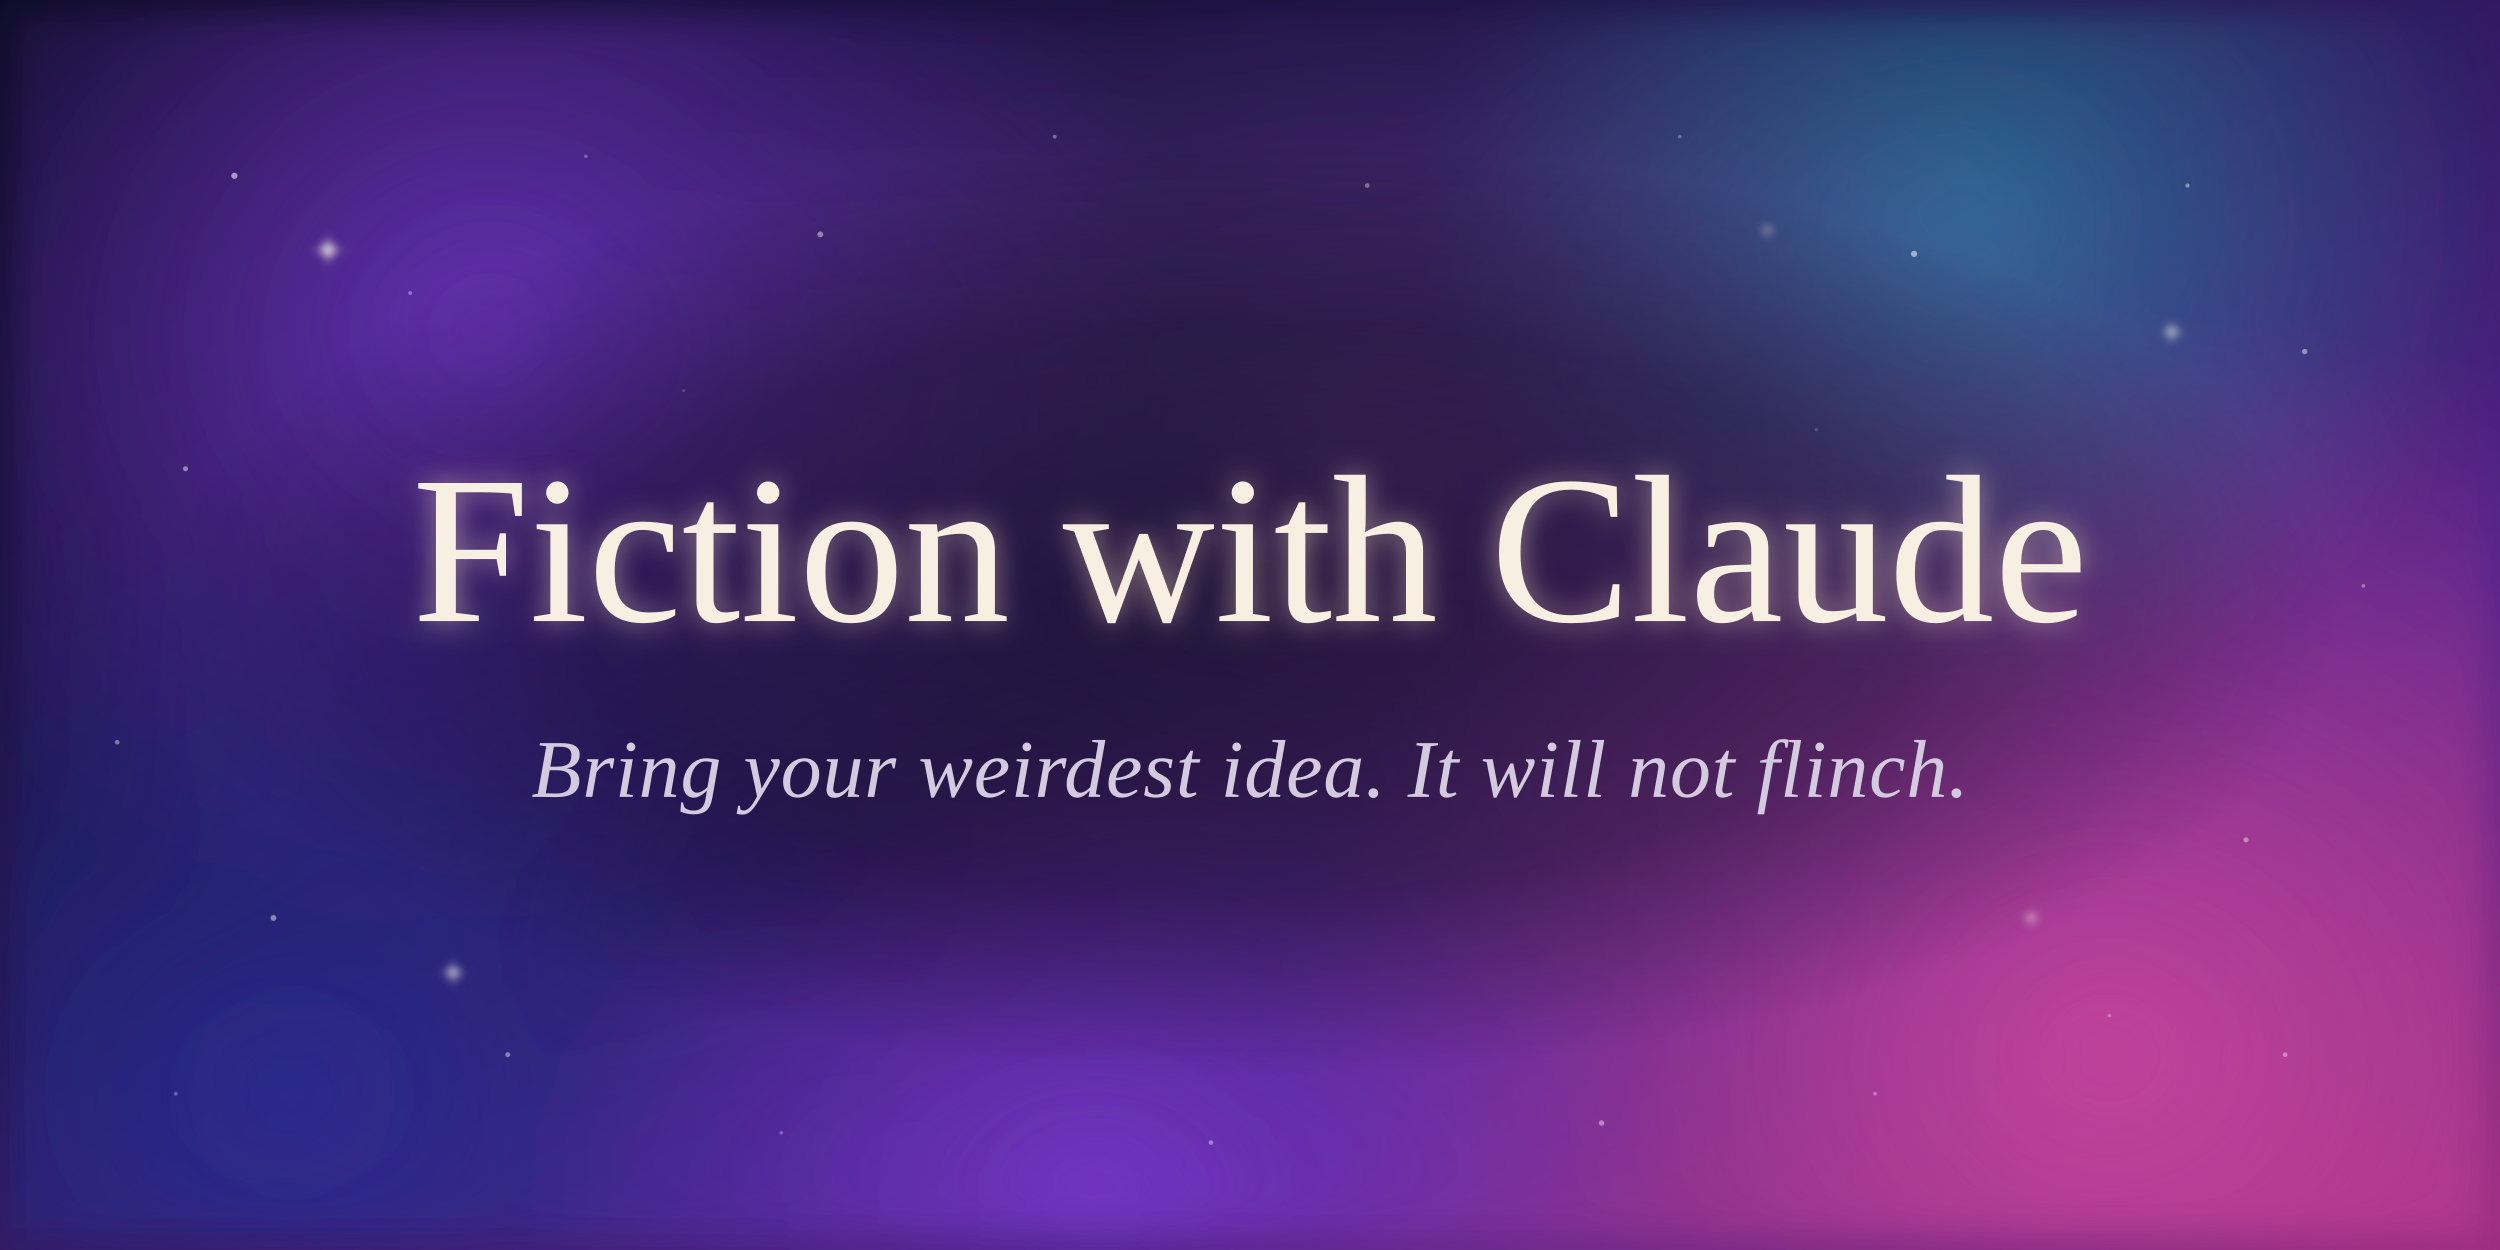
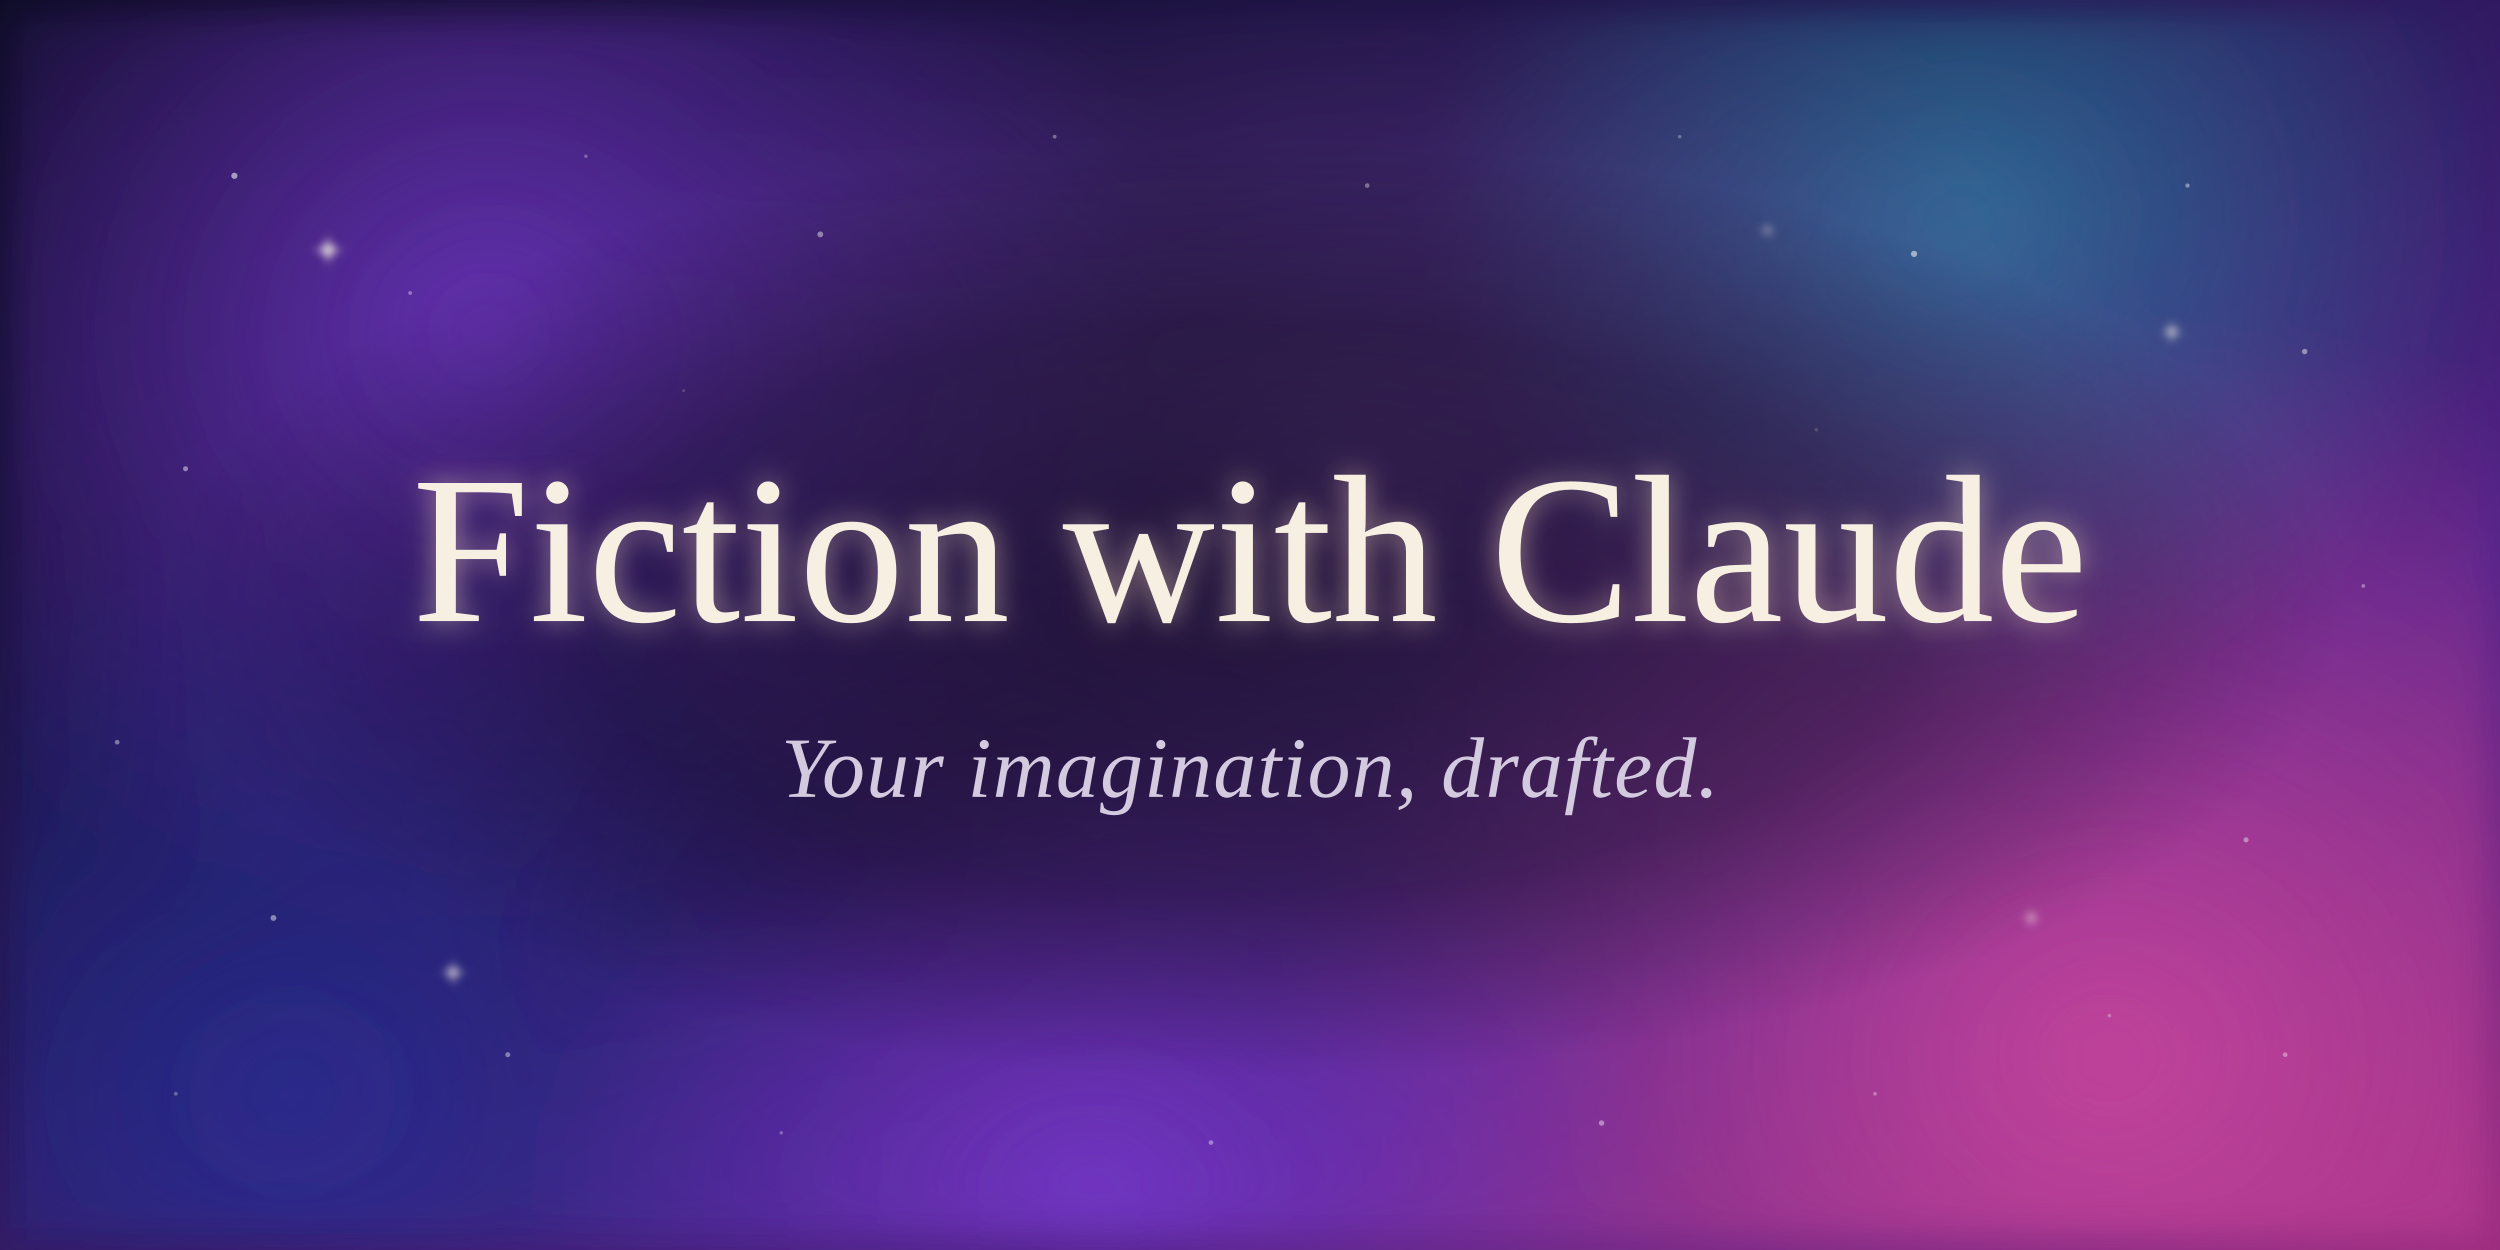
<svg xmlns="http://www.w3.org/2000/svg" width="1280" height="640" viewBox="0 0 1280 640">
  <defs>
    <linearGradient id="bg" x1="0" y1="0" x2="1" y2="1">
      <stop offset="0" stop-color="#0c0a24" />
      <stop offset="0.42" stop-color="#241653" />
      <stop offset="0.72" stop-color="#532389" />
      <stop offset="1" stop-color="#9b2c7d" />
    </linearGradient>
    <radialGradient id="blobViolet" cx="0.5" cy="0.5" r="0.5">
      <stop offset="0" stop-color="#7b3ad6" stop-opacity="0.75" />
      <stop offset="1" stop-color="#7b3ad6" stop-opacity="0" />
    </radialGradient>
    <radialGradient id="blobMagenta" cx="0.5" cy="0.5" r="0.5">
      <stop offset="0" stop-color="#d44aa0" stop-opacity="0.8" />
      <stop offset="1" stop-color="#d44aa0" stop-opacity="0" />
    </radialGradient>
    <radialGradient id="blobCyan" cx="0.5" cy="0.5" r="0.5">
      <stop offset="0" stop-color="#2fb6c9" stop-opacity="0.5" />
      <stop offset="1" stop-color="#2fb6c9" stop-opacity="0" />
    </radialGradient>
    <radialGradient id="blobBlue" cx="0.5" cy="0.5" r="0.5">
      <stop offset="0" stop-color="#2536a8" stop-opacity="0.6" />
      <stop offset="1" stop-color="#2536a8" stop-opacity="0" />
    </radialGradient>
    <radialGradient id="blobRose" cx="0.5" cy="0.5" r="0.5">
      <stop offset="0" stop-color="#b46ad0" stop-opacity="0.35" />
      <stop offset="1" stop-color="#b46ad0" stop-opacity="0" />
    </radialGradient>
    <radialGradient id="textHalo" cx="0.5" cy="0.5" r="0.5">
      <stop offset="0" stop-color="#080615" stop-opacity="0.62" />
      <stop offset="0.6" stop-color="#080615" stop-opacity="0.42" />
      <stop offset="1" stop-color="#080615" stop-opacity="0" />
    </radialGradient>
    <filter id="diffuse" x="-30%" y="-30%" width="160%" height="160%">
      <feGaussianBlur stdDeviation="14" />
    </filter>
    <filter id="titleGlow" x="-25%" y="-60%" width="150%" height="220%">
      <feGaussianBlur stdDeviation="7" />
    </filter>
    <filter id="sparkGlow" x="-120%" y="-120%" width="340%" height="340%">
      <feGaussianBlur stdDeviation="2.2" />
    </filter>
    <path id="spark" d="M0,-10 C0,-2.2 2.2,0 10,0 C2.2,0 0,2.2 0,10 C0,2.2 -2.2,0 -10,0 C-2.2,0 0,-2.2 0,-10 Z" fill="#fdf6ea" />
  </defs>
  <rect width="1280" height="640" fill="#0c0a24" />
  <rect width="1280" height="640" fill="url(#bg)" />
  <g filter="url(#diffuse)">
    <ellipse cx="250" cy="170" rx="360" ry="320" fill="url(#blobViolet)" />
    <ellipse cx="1080" cy="540" rx="430" ry="380" fill="url(#blobMagenta)" />
    <ellipse cx="1010" cy="110" rx="280" ry="250" fill="url(#blobCyan)" />
    <ellipse cx="150" cy="560" rx="340" ry="300" fill="url(#blobBlue)" />
    <ellipse cx="700" cy="250" rx="420" ry="300" fill="url(#blobRose)" />
    <ellipse cx="560" cy="610" rx="300" ry="220" fill="url(#blobViolet)" />
  </g>
  <g fill="#ffffff">
    <circle cx="120" cy="90" r="1.6" opacity="0.55" />
    <circle cx="210" cy="150" r="1.0" opacity="0.35" />
    <circle cx="95" cy="240" r="1.3" opacity="0.45" />
    <circle cx="300" cy="80" r="0.9" opacity="0.30" />
    <circle cx="420" cy="120" r="1.5" opacity="0.50" />
    <circle cx="540" cy="70" r="1.0" opacity="0.35" />
    <circle cx="700" cy="95" r="1.2" opacity="0.40" />
    <circle cx="860" cy="70" r="0.9" opacity="0.30" />
    <circle cx="980" cy="130" r="1.6" opacity="0.55" />
    <circle cx="1120" cy="95" r="1.1" opacity="0.40" />
    <circle cx="1180" cy="180" r="1.4" opacity="0.45" />
    <circle cx="1210" cy="300" r="1.0" opacity="0.35" />
    <circle cx="1150" cy="430" r="1.3" opacity="0.40" />
    <circle cx="1080" cy="520" r="0.9" opacity="0.30" />
    <circle cx="60" cy="380" r="1.2" opacity="0.40" />
    <circle cx="140" cy="470" r="1.5" opacity="0.45" />
    <circle cx="90" cy="560" r="1.0" opacity="0.30" />
    <circle cx="260" cy="540" r="1.3" opacity="0.40" />
    <circle cx="400" cy="580" r="0.9" opacity="0.30" />
    <circle cx="620" cy="585" r="1.2" opacity="0.38" />
    <circle cx="820" cy="575" r="1.4" opacity="0.42" />
    <circle cx="960" cy="560" r="1.0" opacity="0.32" />
    <circle cx="1170" cy="540" r="1.2" opacity="0.38" />
    <circle cx="350" cy="200" r="0.8" opacity="0.28" />
    <circle cx="930" cy="220" r="0.9" opacity="0.30" />
  </g>
  <g filter="url(#sparkGlow)">
    <use href="#spark" transform="translate(168,128) scale(0.95)" opacity="0.9" />
    <use href="#spark" transform="translate(1112,170) scale(0.7)" opacity="0.8" />
    <use href="#spark" transform="translate(1040,470) scale(0.6)" opacity="0.7" />
    <use href="#spark" transform="translate(232,498) scale(0.8)" opacity="0.8" />
    <use href="#spark" transform="translate(905,118) scale(0.5)" opacity="0.65" />
  </g>
  <ellipse cx="640" cy="312" rx="560" ry="240" fill="url(#textHalo)" />
  <g text-anchor="middle" font-family="Fraunces 144pt SemiBold">
    <text x="640" y="318" font-size="108" fill="#f6ddc0" opacity="0.55" filter="url(#titleGlow)">Fiction with Claude</text>
    <text x="640" y="318" font-size="108" fill="#f6efe2">Fiction with Claude</text>
  </g>
-   <text x="640" y="408" text-anchor="middle" font-family="Fraunces 72pt" font-weight="300" font-style="italic" font-size="42" fill="#d3cae0" letter-spacing="0.4">Bring your weirdest idea. It will not flinch.</text>
+   <text x="640" y="408" text-anchor="middle" font-family="Fraunces 72pt" font-weight="300" font-style="italic" font-size="44" fill="#d3cae0" letter-spacing="0.6">Your imagination, drafted.</text>
</svg>
